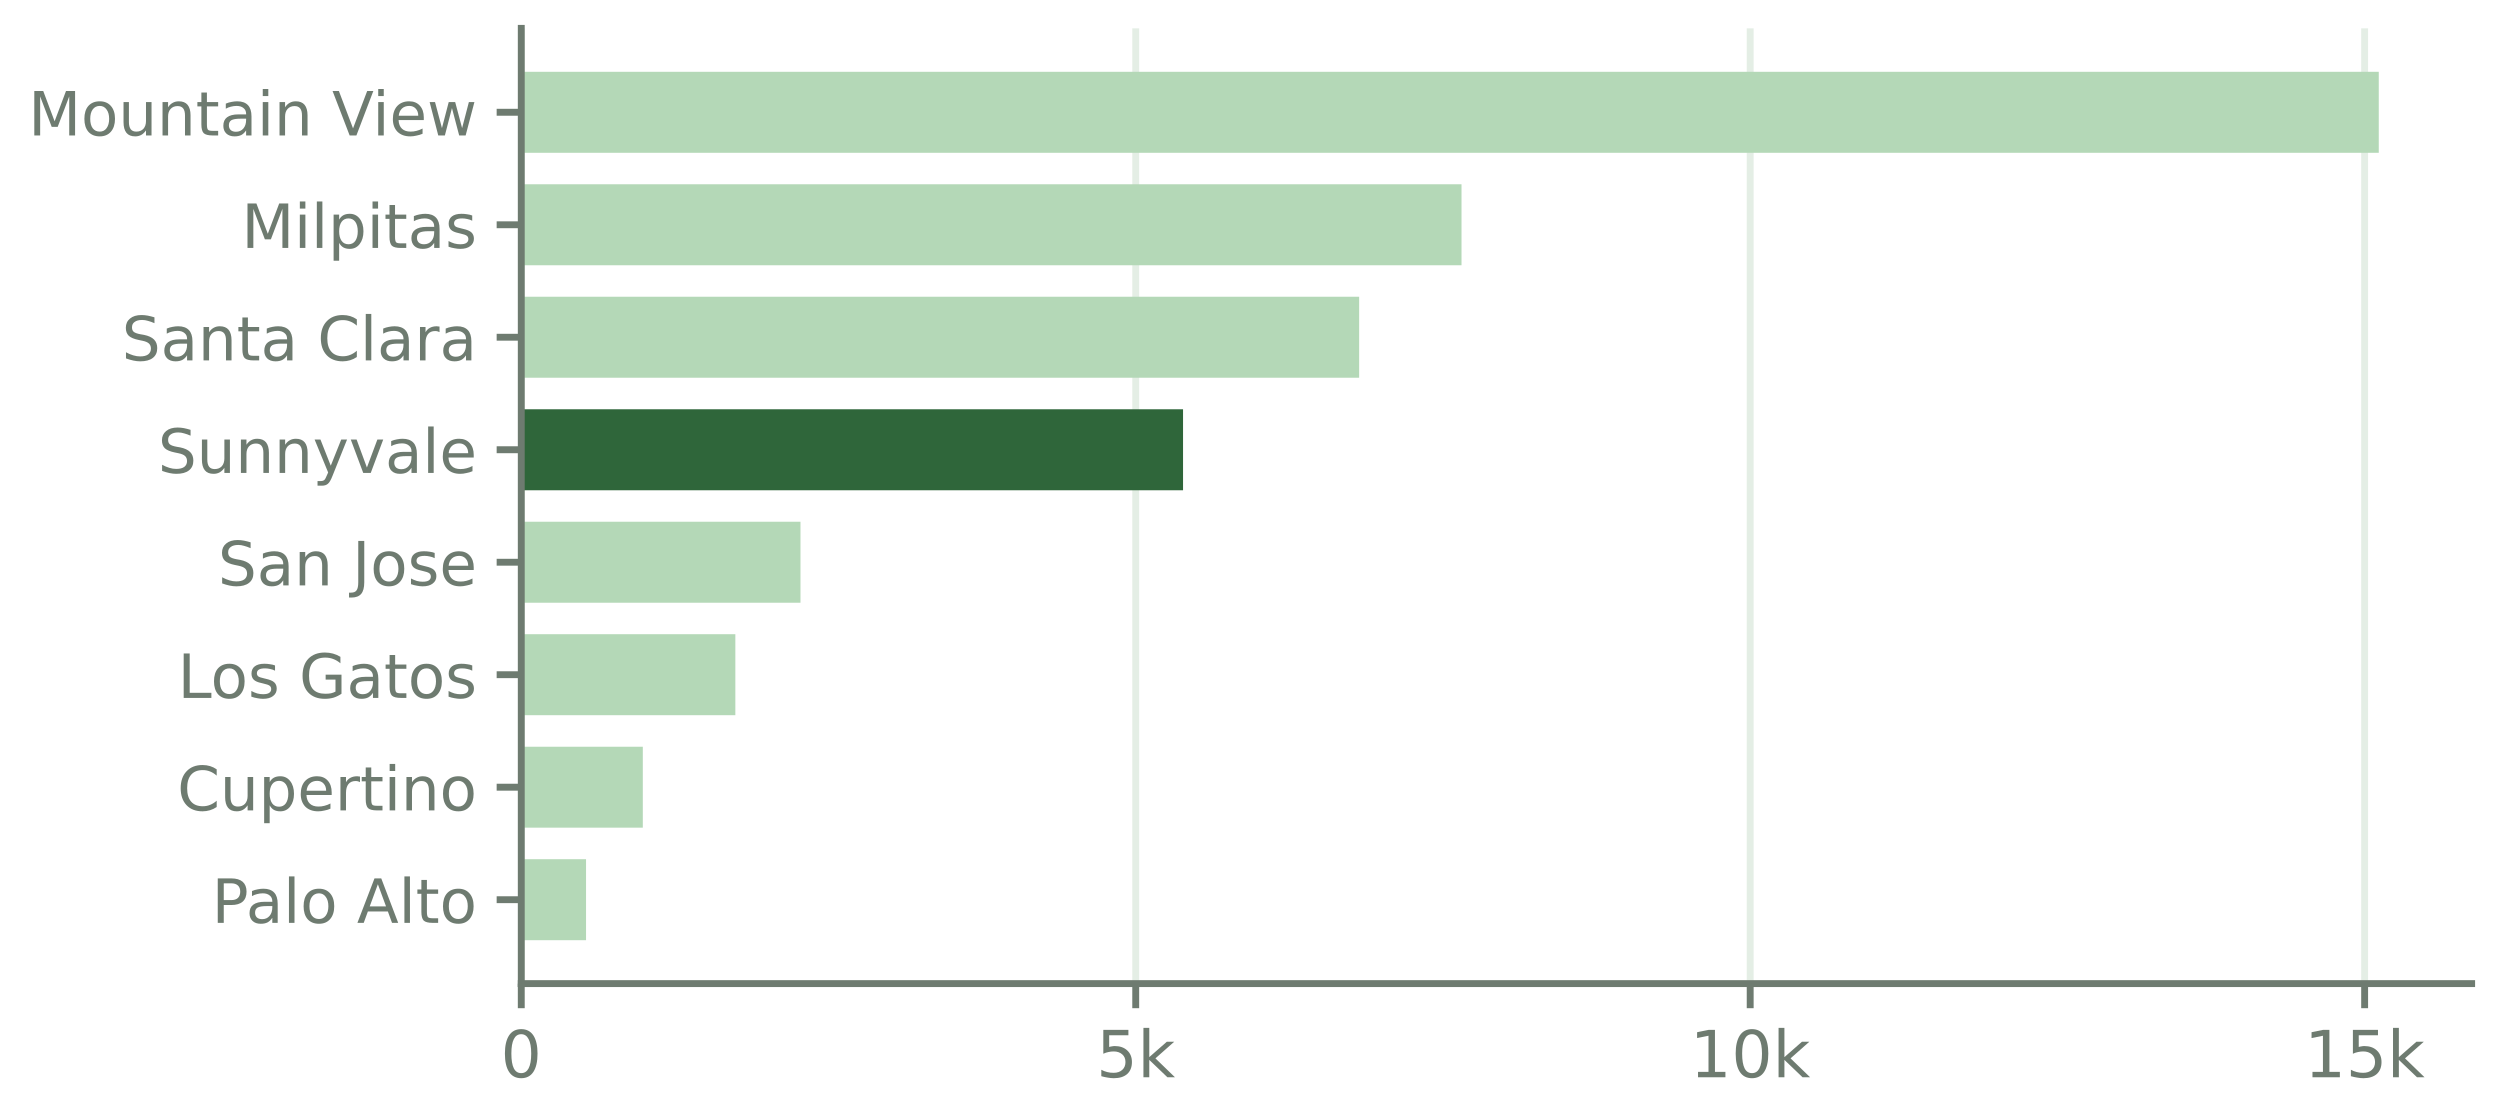
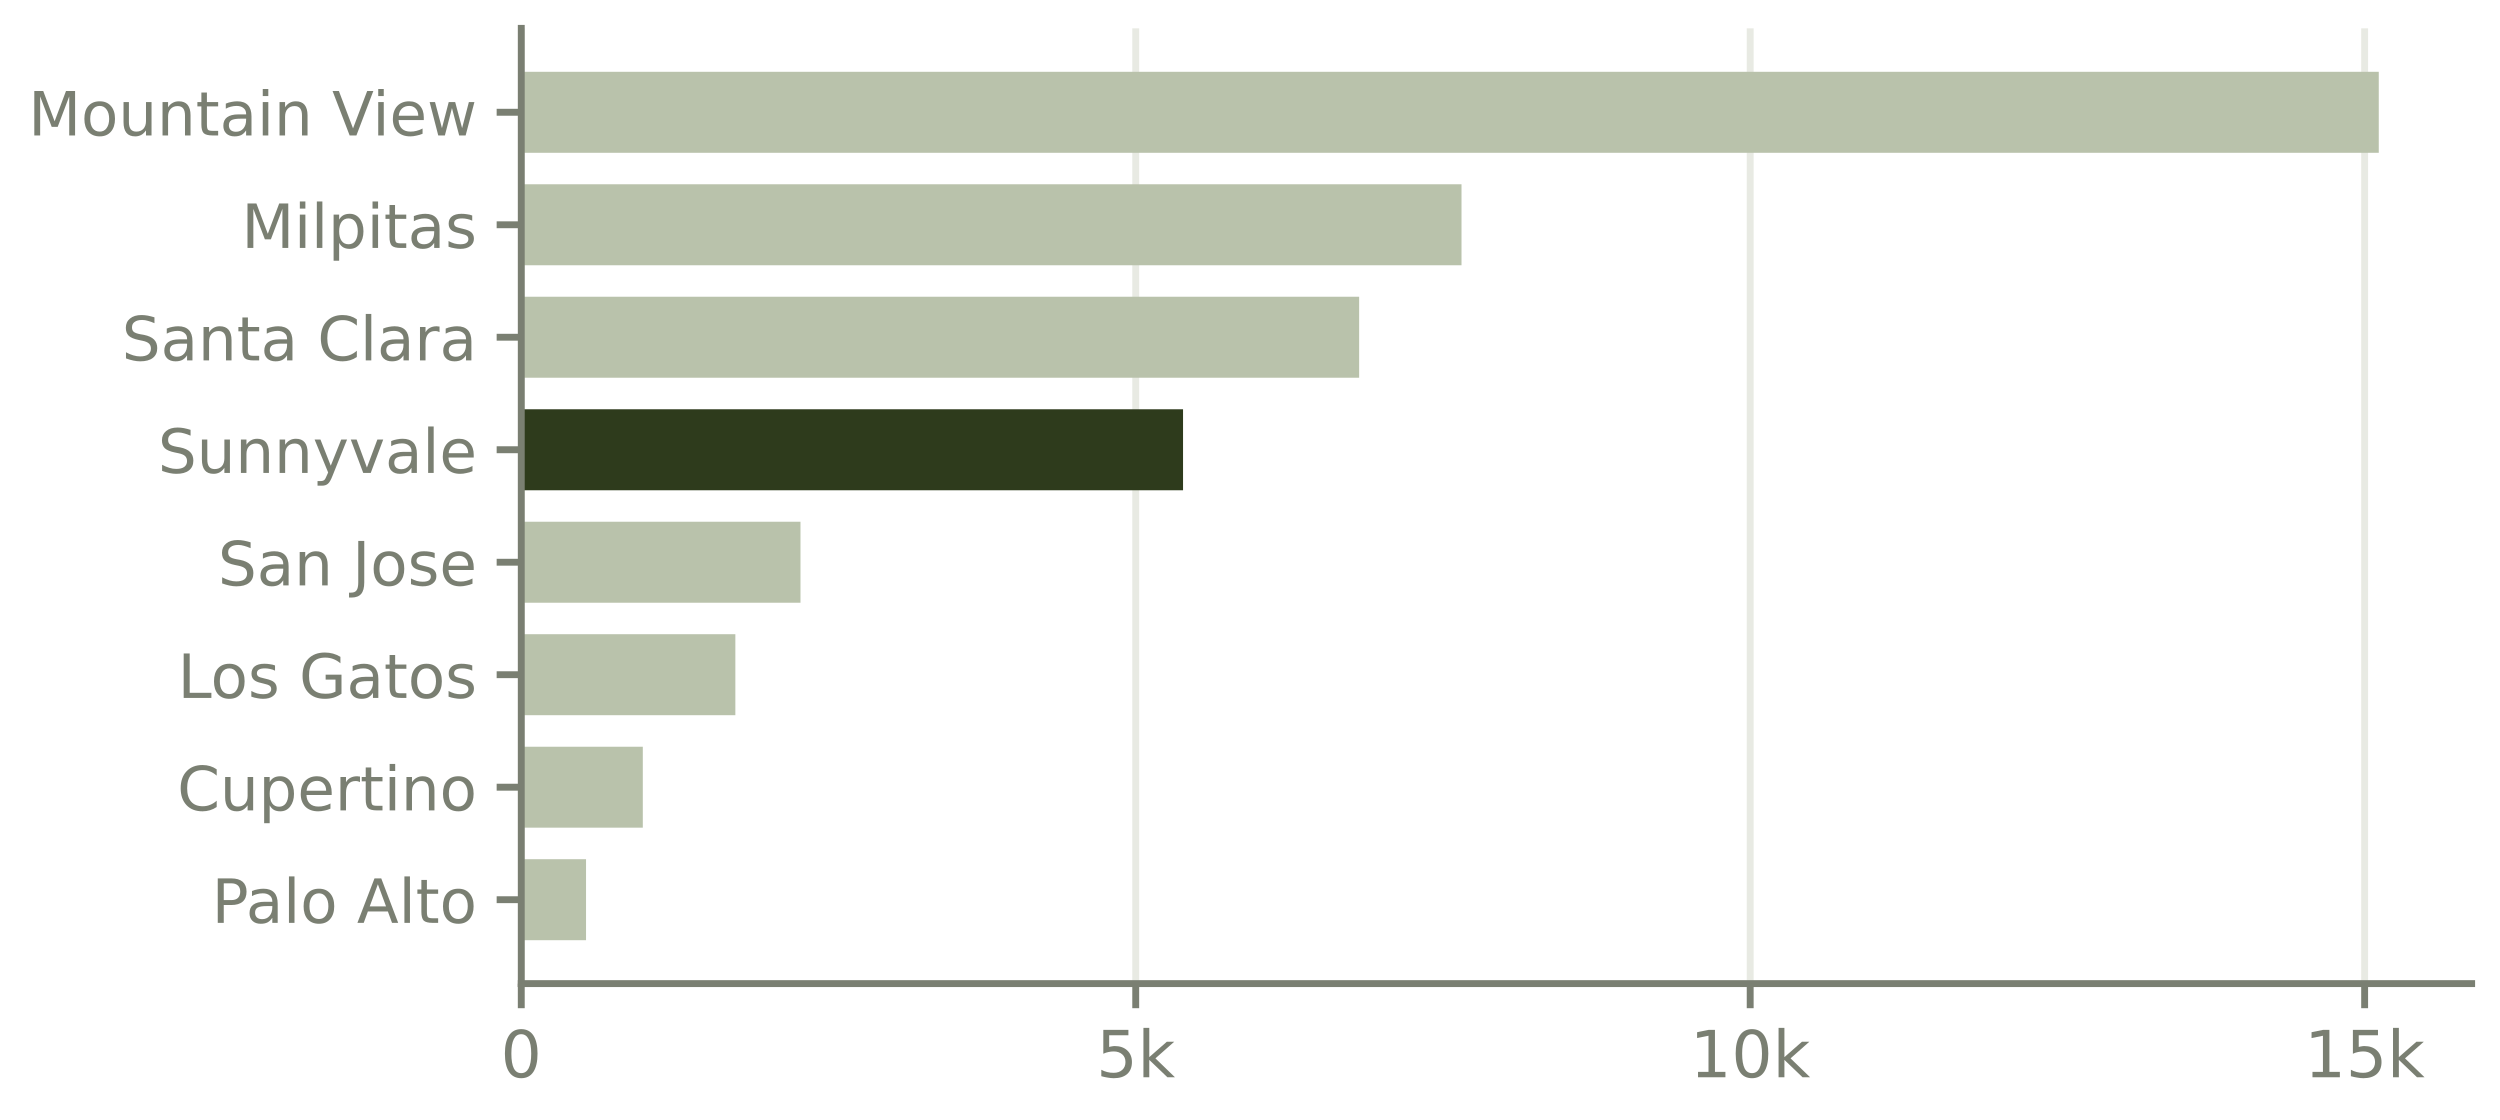
<svg xmlns="http://www.w3.org/2000/svg" xmlns:xlink="http://www.w3.org/1999/xlink" width="253.913pt" height="113.668pt" viewBox="0 0 253.913 113.668" version="1.1">
  <defs>
    <style type="text/css">*{stroke-linejoin: round; stroke-linecap: butt}</style>
  </defs>
  <g id="figure_1">
    <g id="patch_1">
      <path d="M -0 113.668  L 253.913 113.668  L 253.913 0  L -0 0  L -0 113.668  z " style="fill: none" />
    </g>
    <g id="axes_1">
      <g id="patch_2">
        <path d="M 52.943 99.9  L 251.033 99.9  L 251.033 2.88  L 52.943 2.88  L 52.943 99.9  z " style="fill: none" />
      </g>
      <g id="matplotlib.axis_1">
        <g id="xtick_1">
          <g id="line2d_1">
-             <path d="M 52.943 99.9  L 52.943 2.88  " clip-path="url(#pb53a4e6404)" style="fill: none; stroke: #e4eee5; stroke-width: 0.7; stroke-linecap: square" />
+             <path d="M 52.943 99.9  L 52.943 2.88  " clip-path="url(#p03e201f3ad)" style="fill: none; stroke: #e8eae3; stroke-width: 0.7; stroke-linecap: square" />
          </g>
          <g id="line2d_2">
            <defs>
-               <path id="mdbebdc41f2" d="M 0 0  L 0 2.5  " style="stroke: #6e7b70; stroke-width: 0.7" />
+               <path id="mcc810c94e6" d="M 0 0  L 0 2.5  " style="stroke: #7a7f72; stroke-width: 0.7" />
            </defs>
            <g>
-               <use xlink:href="#mdbebdc41f2" x="52.943" y="99.9" style="fill: #6e7b70; stroke: #6e7b70; stroke-width: 0.7" />
+               <use xlink:href="#mcc810c94e6" x="52.943" y="99.9" style="fill: #7a7f72; stroke: #7a7f72; stroke-width: 0.7" />
            </g>
          </g>
          <g id="text_1">
-             <text style="font-size: 6.6px; font-family: 'DejaVu Sans'; text-anchor: middle; fill: #6e7b70" x="52.943" y="109.415" transform="rotate(-0 52.94322 109.415)">0</text>
+             <text style="font-size: 6.6px; font-family: 'DejaVu Sans'; text-anchor: middle; fill: #7a7f72" x="52.943" y="109.415" transform="rotate(-0 52.94322 109.415)">0</text>
          </g>
        </g>
        <g id="xtick_2">
          <g id="line2d_3">
-             <path d="M 115.35 99.9  L 115.35 2.88  " clip-path="url(#pb53a4e6404)" style="fill: none; stroke: #e4eee5; stroke-width: 0.7; stroke-linecap: square" />
+             <path d="M 115.35 99.9  L 115.35 2.88  " clip-path="url(#p03e201f3ad)" style="fill: none; stroke: #e8eae3; stroke-width: 0.7; stroke-linecap: square" />
          </g>
          <g id="line2d_4">
            <g>
-               <use xlink:href="#mdbebdc41f2" x="115.35" y="99.9" style="fill: #6e7b70; stroke: #6e7b70; stroke-width: 0.7" />
+               <use xlink:href="#mcc810c94e6" x="115.35" y="99.9" style="fill: #7a7f72; stroke: #7a7f72; stroke-width: 0.7" />
            </g>
          </g>
          <g id="text_2">
-             <text style="font-size: 6.6px; font-family: 'DejaVu Sans'; text-anchor: middle; fill: #6e7b70" x="115.35" y="109.415" transform="rotate(-0 115.3505 109.415)">5k</text>
+             <text style="font-size: 6.6px; font-family: 'DejaVu Sans'; text-anchor: middle; fill: #7a7f72" x="115.35" y="109.415" transform="rotate(-0 115.3505 109.415)">5k</text>
          </g>
        </g>
        <g id="xtick_3">
          <g id="line2d_5">
-             <path d="M 177.758 99.9  L 177.758 2.88  " clip-path="url(#pb53a4e6404)" style="fill: none; stroke: #e4eee5; stroke-width: 0.7; stroke-linecap: square" />
+             <path d="M 177.758 99.9  L 177.758 2.88  " clip-path="url(#p03e201f3ad)" style="fill: none; stroke: #e8eae3; stroke-width: 0.7; stroke-linecap: square" />
          </g>
          <g id="line2d_6">
            <g>
-               <use xlink:href="#mdbebdc41f2" x="177.758" y="99.9" style="fill: #6e7b70; stroke: #6e7b70; stroke-width: 0.7" />
+               <use xlink:href="#mcc810c94e6" x="177.758" y="99.9" style="fill: #7a7f72; stroke: #7a7f72; stroke-width: 0.7" />
            </g>
          </g>
          <g id="text_3">
-             <text style="font-size: 6.6px; font-family: 'DejaVu Sans'; text-anchor: middle; fill: #6e7b70" x="177.758" y="109.415" transform="rotate(-0 177.7577 109.415)">10k</text>
+             <text style="font-size: 6.6px; font-family: 'DejaVu Sans'; text-anchor: middle; fill: #7a7f72" x="177.758" y="109.415" transform="rotate(-0 177.7577 109.415)">10k</text>
          </g>
        </g>
        <g id="xtick_4">
          <g id="line2d_7">
-             <path d="M 240.165 99.9  L 240.165 2.88  " clip-path="url(#pb53a4e6404)" style="fill: none; stroke: #e4eee5; stroke-width: 0.7; stroke-linecap: square" />
+             <path d="M 240.165 99.9  L 240.165 2.88  " clip-path="url(#p03e201f3ad)" style="fill: none; stroke: #e8eae3; stroke-width: 0.7; stroke-linecap: square" />
          </g>
          <g id="line2d_8">
            <g>
-               <use xlink:href="#mdbebdc41f2" x="240.165" y="99.9" style="fill: #6e7b70; stroke: #6e7b70; stroke-width: 0.7" />
+               <use xlink:href="#mcc810c94e6" x="240.165" y="99.9" style="fill: #7a7f72; stroke: #7a7f72; stroke-width: 0.7" />
            </g>
          </g>
          <g id="text_4">
-             <text style="font-size: 6.6px; font-family: 'DejaVu Sans'; text-anchor: middle; fill: #6e7b70" x="240.165" y="109.415" transform="rotate(-0 240.165 109.415)">15k</text>
+             <text style="font-size: 6.6px; font-family: 'DejaVu Sans'; text-anchor: middle; fill: #7a7f72" x="240.165" y="109.415" transform="rotate(-0 240.165 109.415)">15k</text>
          </g>
        </g>
      </g>
      <g id="matplotlib.axis_2">
        <g id="ytick_1">
          <g id="line2d_9">
            <defs>
-               <path id="m4c823c15d3" d="M 0 0  L -2.5 0  " style="stroke: #6e7b70; stroke-width: 0.7" />
+               <path id="m9a4dc48ed9" d="M 0 0  L -2.5 0  " style="stroke: #7a7f72; stroke-width: 0.7" />
            </defs>
            <g>
-               <use xlink:href="#m4c823c15d3" x="52.943" y="91.377" style="fill: #6e7b70; stroke: #6e7b70; stroke-width: 0.7" />
+               <use xlink:href="#m9a4dc48ed9" x="52.943" y="91.377" style="fill: #7a7f72; stroke: #7a7f72; stroke-width: 0.7" />
            </g>
          </g>
          <g id="text_5">
-             <text style="font-size: 6.2px; font-family: 'DejaVu Sans'; text-anchor: end; fill: #6e7b70" x="48.443" y="93.733" transform="rotate(-0 48.44322 93.73256)">Palo Alto</text>
+             <text style="font-size: 6.2px; font-family: 'DejaVu Sans'; text-anchor: end; fill: #7a7f72" x="48.443" y="93.733" transform="rotate(-0 48.44322 93.73256)">Palo Alto</text>
          </g>
        </g>
        <g id="ytick_2">
          <g id="line2d_10">
            <g>
-               <use xlink:href="#m4c823c15d3" x="52.943" y="79.952" style="fill: #6e7b70; stroke: #6e7b70; stroke-width: 0.7" />
+               <use xlink:href="#m9a4dc48ed9" x="52.943" y="79.952" style="fill: #7a7f72; stroke: #7a7f72; stroke-width: 0.7" />
            </g>
          </g>
          <g id="text_6">
-             <text style="font-size: 6.2px; font-family: 'DejaVu Sans'; text-anchor: end; fill: #6e7b70" x="48.443" y="82.308" transform="rotate(-0 48.44322 82.30769)">Cupertino</text>
+             <text style="font-size: 6.2px; font-family: 'DejaVu Sans'; text-anchor: end; fill: #7a7f72" x="48.443" y="82.308" transform="rotate(-0 48.44322 82.30769)">Cupertino</text>
          </g>
        </g>
        <g id="ytick_3">
          <g id="line2d_11">
            <g>
-               <use xlink:href="#m4c823c15d3" x="52.943" y="68.527" style="fill: #6e7b70; stroke: #6e7b70; stroke-width: 0.7" />
+               <use xlink:href="#m9a4dc48ed9" x="52.943" y="68.527" style="fill: #7a7f72; stroke: #7a7f72; stroke-width: 0.7" />
            </g>
          </g>
          <g id="text_7">
-             <text style="font-size: 6.2px; font-family: 'DejaVu Sans'; text-anchor: end; fill: #6e7b70" x="48.443" y="70.883" transform="rotate(-0 48.44322 70.88282)">Los Gatos</text>
+             <text style="font-size: 6.2px; font-family: 'DejaVu Sans'; text-anchor: end; fill: #7a7f72" x="48.443" y="70.883" transform="rotate(-0 48.44322 70.88282)">Los Gatos</text>
          </g>
        </g>
        <g id="ytick_4">
          <g id="line2d_12">
            <g>
-               <use xlink:href="#m4c823c15d3" x="52.943" y="57.102" style="fill: #6e7b70; stroke: #6e7b70; stroke-width: 0.7" />
+               <use xlink:href="#m9a4dc48ed9" x="52.943" y="57.102" style="fill: #7a7f72; stroke: #7a7f72; stroke-width: 0.7" />
            </g>
          </g>
          <g id="text_8">
-             <text style="font-size: 6.2px; font-family: 'DejaVu Sans'; text-anchor: end; fill: #6e7b70" x="48.443" y="59.458" transform="rotate(-0 48.44322 59.45795)">San Jose</text>
+             <text style="font-size: 6.2px; font-family: 'DejaVu Sans'; text-anchor: end; fill: #7a7f72" x="48.443" y="59.458" transform="rotate(-0 48.44322 59.45795)">San Jose</text>
          </g>
        </g>
        <g id="ytick_5">
          <g id="line2d_13">
            <g>
-               <use xlink:href="#m4c823c15d3" x="52.943" y="45.678" style="fill: #6e7b70; stroke: #6e7b70; stroke-width: 0.7" />
+               <use xlink:href="#m9a4dc48ed9" x="52.943" y="45.678" style="fill: #7a7f72; stroke: #7a7f72; stroke-width: 0.7" />
            </g>
          </g>
          <g id="text_9">
-             <text style="font-size: 6.2px; font-family: 'DejaVu Sans'; text-anchor: end; fill: #6e7b70" x="48.443" y="48.033" transform="rotate(-0 48.44322 48.03308)">Sunnyvale</text>
+             <text style="font-size: 6.2px; font-family: 'DejaVu Sans'; text-anchor: end; fill: #7a7f72" x="48.443" y="48.033" transform="rotate(-0 48.44322 48.03308)">Sunnyvale</text>
          </g>
        </g>
        <g id="ytick_6">
          <g id="line2d_14">
            <g>
-               <use xlink:href="#m4c823c15d3" x="52.943" y="34.253" style="fill: #6e7b70; stroke: #6e7b70; stroke-width: 0.7" />
+               <use xlink:href="#m9a4dc48ed9" x="52.943" y="34.253" style="fill: #7a7f72; stroke: #7a7f72; stroke-width: 0.7" />
            </g>
          </g>
          <g id="text_10">
-             <text style="font-size: 6.2px; font-family: 'DejaVu Sans'; text-anchor: end; fill: #6e7b70" x="48.443" y="36.608" transform="rotate(-0 48.44322 36.60821)">Santa Clara</text>
+             <text style="font-size: 6.2px; font-family: 'DejaVu Sans'; text-anchor: end; fill: #7a7f72" x="48.443" y="36.608" transform="rotate(-0 48.44322 36.60821)">Santa Clara</text>
          </g>
        </g>
        <g id="ytick_7">
          <g id="line2d_15">
            <g>
-               <use xlink:href="#m4c823c15d3" x="52.943" y="22.828" style="fill: #6e7b70; stroke: #6e7b70; stroke-width: 0.7" />
+               <use xlink:href="#m9a4dc48ed9" x="52.943" y="22.828" style="fill: #7a7f72; stroke: #7a7f72; stroke-width: 0.7" />
            </g>
          </g>
          <g id="text_11">
-             <text style="font-size: 6.2px; font-family: 'DejaVu Sans'; text-anchor: end; fill: #6e7b70" x="48.443" y="25.183" transform="rotate(-0 48.44322 25.18334)">Milpitas</text>
+             <text style="font-size: 6.2px; font-family: 'DejaVu Sans'; text-anchor: end; fill: #7a7f72" x="48.443" y="25.183" transform="rotate(-0 48.44322 25.18334)">Milpitas</text>
          </g>
        </g>
        <g id="ytick_8">
          <g id="line2d_16">
            <g>
-               <use xlink:href="#m4c823c15d3" x="52.943" y="11.403" style="fill: #6e7b70; stroke: #6e7b70; stroke-width: 0.7" />
+               <use xlink:href="#m9a4dc48ed9" x="52.943" y="11.403" style="fill: #7a7f72; stroke: #7a7f72; stroke-width: 0.7" />
            </g>
          </g>
          <g id="text_12">
-             <text style="font-size: 6.2px; font-family: 'DejaVu Sans'; text-anchor: end; fill: #6e7b70" x="48.443" y="13.758" transform="rotate(-0 48.44322 13.75847)">Mountain View</text>
+             <text style="font-size: 6.2px; font-family: 'DejaVu Sans'; text-anchor: end; fill: #7a7f72" x="48.443" y="13.758" transform="rotate(-0 48.44322 13.75847)">Mountain View</text>
          </g>
        </g>
      </g>
      <g id="patch_3">
-         <path d="M 52.943 95.49  L 59.521 95.49  L 59.521 87.264  L 52.943 87.264  z " clip-path="url(#pb53a4e6404)" style="fill: #b4d8b7" />
+         <path d="M 52.943 95.49  L 59.521 95.49  L 59.521 87.264  L 52.943 87.264  z " clip-path="url(#p03e201f3ad)" style="fill: #b9c2ab" />
      </g>
      <g id="patch_4">
-         <path d="M 52.943 84.065  L 65.287 84.065  L 65.287 75.839  L 52.943 75.839  z " clip-path="url(#pb53a4e6404)" style="fill: #b4d8b7" />
+         <path d="M 52.943 84.065  L 65.287 84.065  L 65.287 75.839  L 52.943 75.839  z " clip-path="url(#p03e201f3ad)" style="fill: #b9c2ab" />
      </g>
      <g id="patch_5">
-         <path d="M 52.943 72.64  L 74.686 72.64  L 74.686 64.414  L 52.943 64.414  z " clip-path="url(#pb53a4e6404)" style="fill: #b4d8b7" />
+         <path d="M 52.943 72.64  L 74.686 72.64  L 74.686 64.414  L 52.943 64.414  z " clip-path="url(#p03e201f3ad)" style="fill: #b9c2ab" />
      </g>
      <g id="patch_6">
-         <path d="M 52.943 61.215  L 81.301 61.215  L 81.301 52.989  L 52.943 52.989  z " clip-path="url(#pb53a4e6404)" style="fill: #b4d8b7" />
+         <path d="M 52.943 61.215  L 81.301 61.215  L 81.301 52.989  L 52.943 52.989  z " clip-path="url(#p03e201f3ad)" style="fill: #b9c2ab" />
      </g>
      <g id="patch_7">
-         <path d="M 52.943 49.791  L 120.156 49.791  L 120.156 41.565  L 52.943 41.565  z " clip-path="url(#pb53a4e6404)" style="fill: #2f663a" />
+         <path d="M 52.943 49.791  L 120.156 49.791  L 120.156 41.565  L 52.943 41.565  z " clip-path="url(#p03e201f3ad)" style="fill: #2e3b1c" />
      </g>
      <g id="patch_8">
-         <path d="M 52.943 38.366  L 138.042 38.366  L 138.042 30.14  L 52.943 30.14  z " clip-path="url(#pb53a4e6404)" style="fill: #b4d8b7" />
+         <path d="M 52.943 38.366  L 138.042 38.366  L 138.042 30.14  L 52.943 30.14  z " clip-path="url(#p03e201f3ad)" style="fill: #b9c2ab" />
      </g>
      <g id="patch_9">
-         <path d="M 52.943 26.941  L 148.439 26.941  L 148.439 18.715  L 52.943 18.715  z " clip-path="url(#pb53a4e6404)" style="fill: #b4d8b7" />
+         <path d="M 52.943 26.941  L 148.439 26.941  L 148.439 18.715  L 52.943 18.715  z " clip-path="url(#p03e201f3ad)" style="fill: #b9c2ab" />
      </g>
      <g id="patch_10">
-         <path d="M 52.943 15.516  L 241.6 15.516  L 241.6 7.29  L 52.943 7.29  z " clip-path="url(#pb53a4e6404)" style="fill: #b4d8b7" />
+         <path d="M 52.943 15.516  L 241.6 15.516  L 241.6 7.29  L 52.943 7.29  z " clip-path="url(#p03e201f3ad)" style="fill: #b9c2ab" />
      </g>
      <g id="patch_11">
-         <path d="M 52.943 99.9  L 52.943 2.88  " style="fill: none; stroke: #6e7b70; stroke-width: 0.7; stroke-linejoin: miter; stroke-linecap: square" />
+         <path d="M 52.943 99.9  L 52.943 2.88  " style="fill: none; stroke: #7a7f72; stroke-width: 0.7; stroke-linejoin: miter; stroke-linecap: square" />
      </g>
      <g id="patch_12">
-         <path d="M 52.943 99.9  L 251.033 99.9  " style="fill: none; stroke: #6e7b70; stroke-width: 0.7; stroke-linejoin: miter; stroke-linecap: square" />
+         <path d="M 52.943 99.9  L 251.033 99.9  " style="fill: none; stroke: #7a7f72; stroke-width: 0.7; stroke-linejoin: miter; stroke-linecap: square" />
      </g>
    </g>
  </g>
  <defs>
-     <clipPath id="pb53a4e6404">
+     <clipPath id="p03e201f3ad">
      <rect x="52.943" y="2.88" width="198.09" height="97.02" />
    </clipPath>
  </defs>
</svg>
